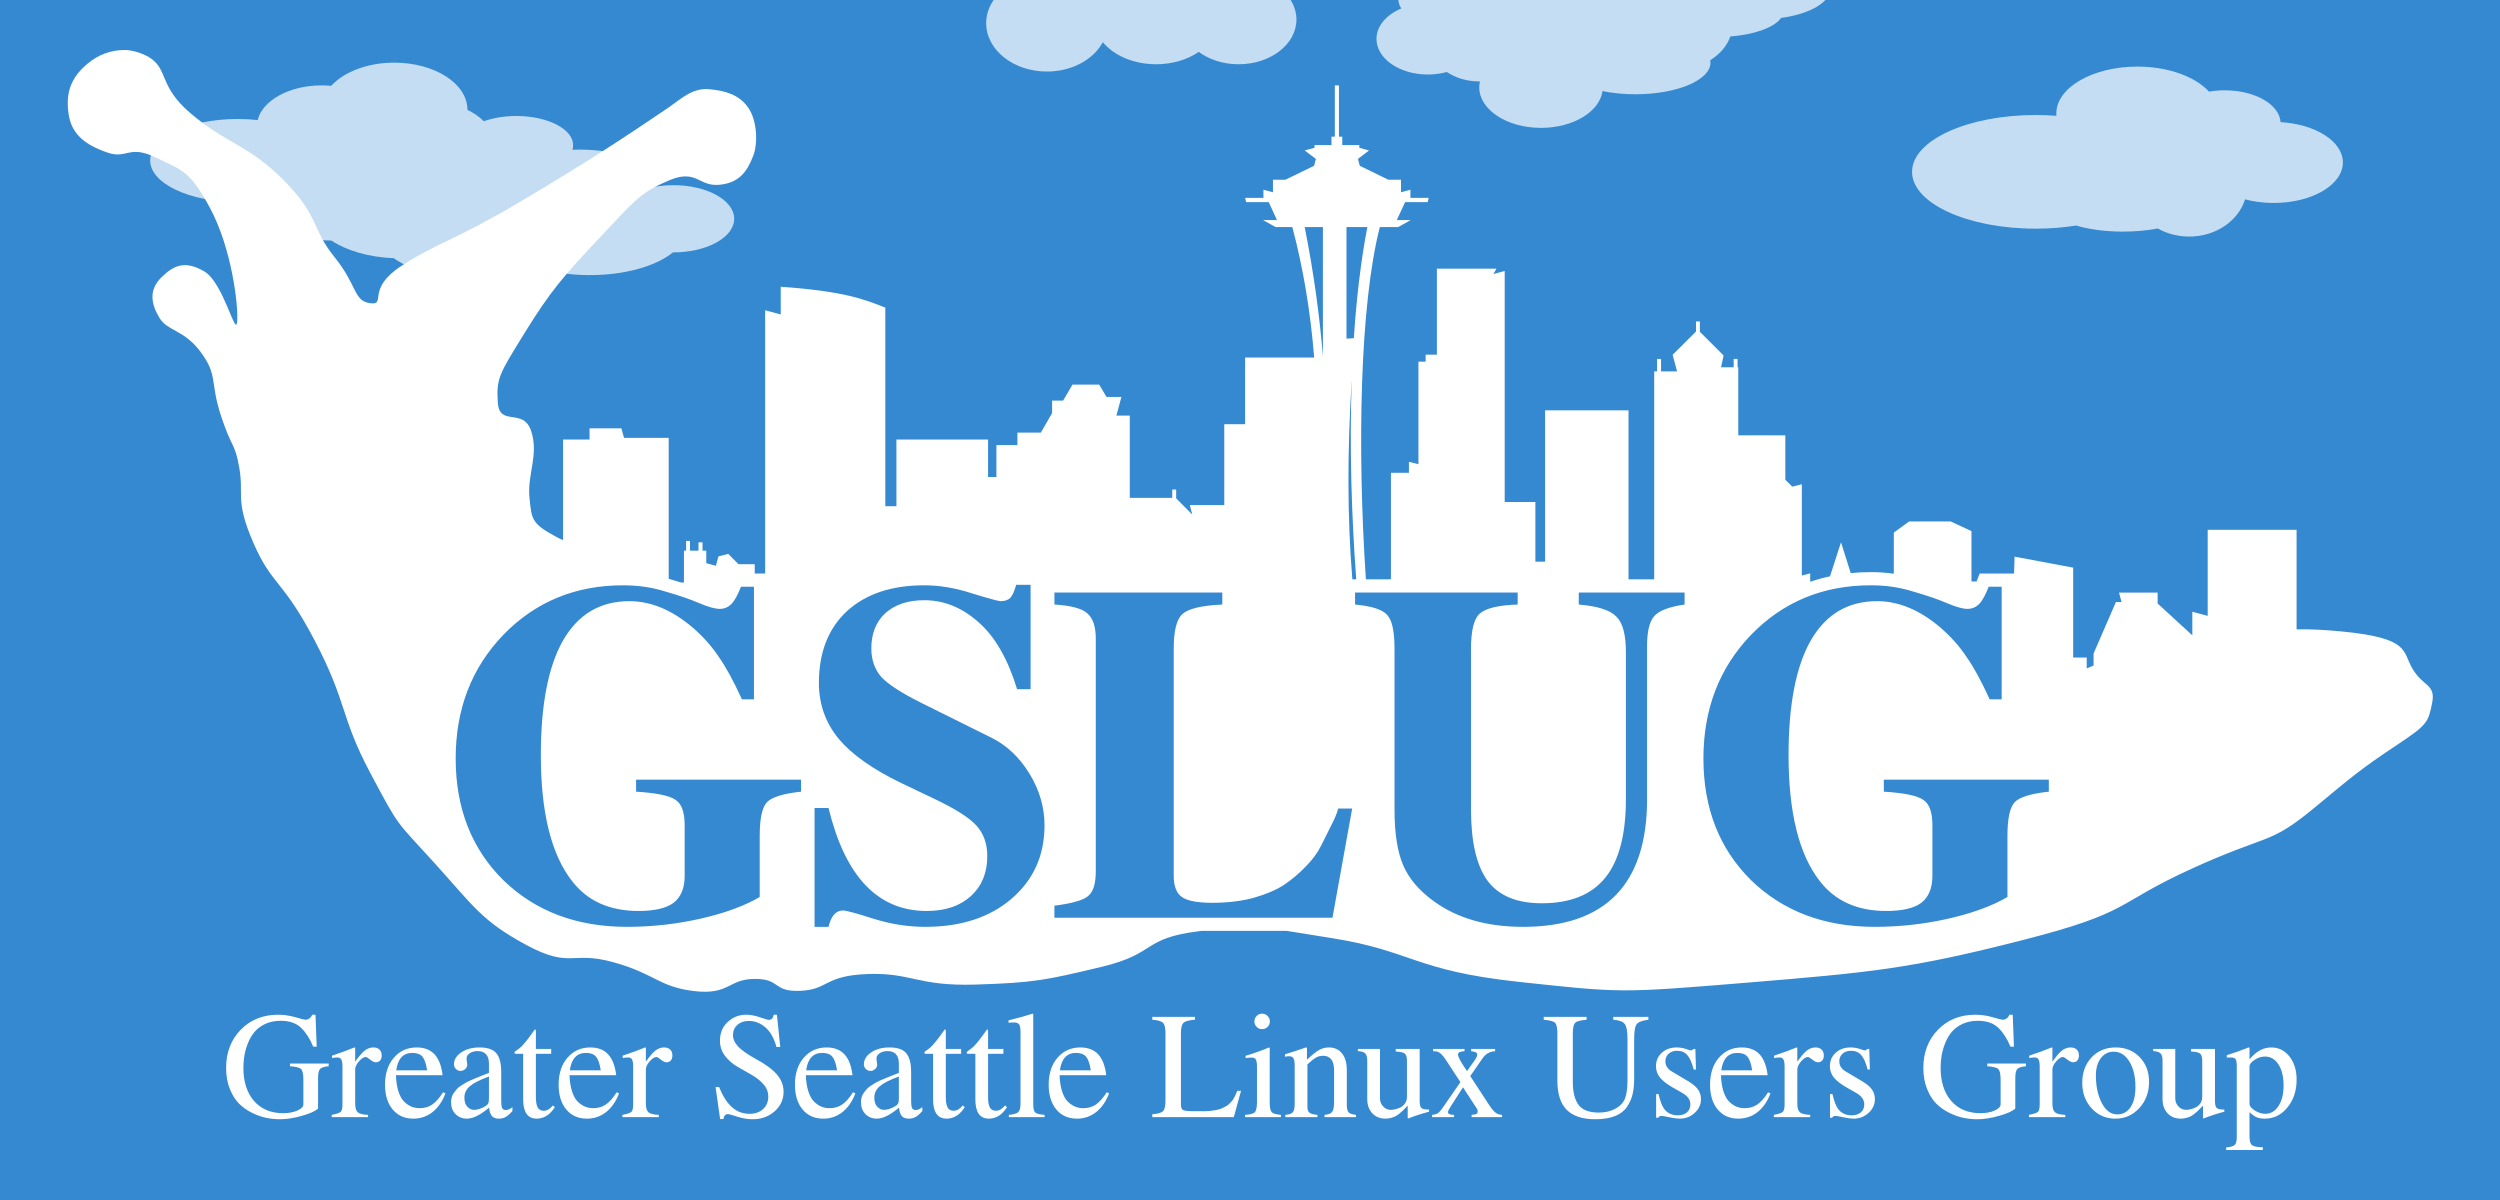
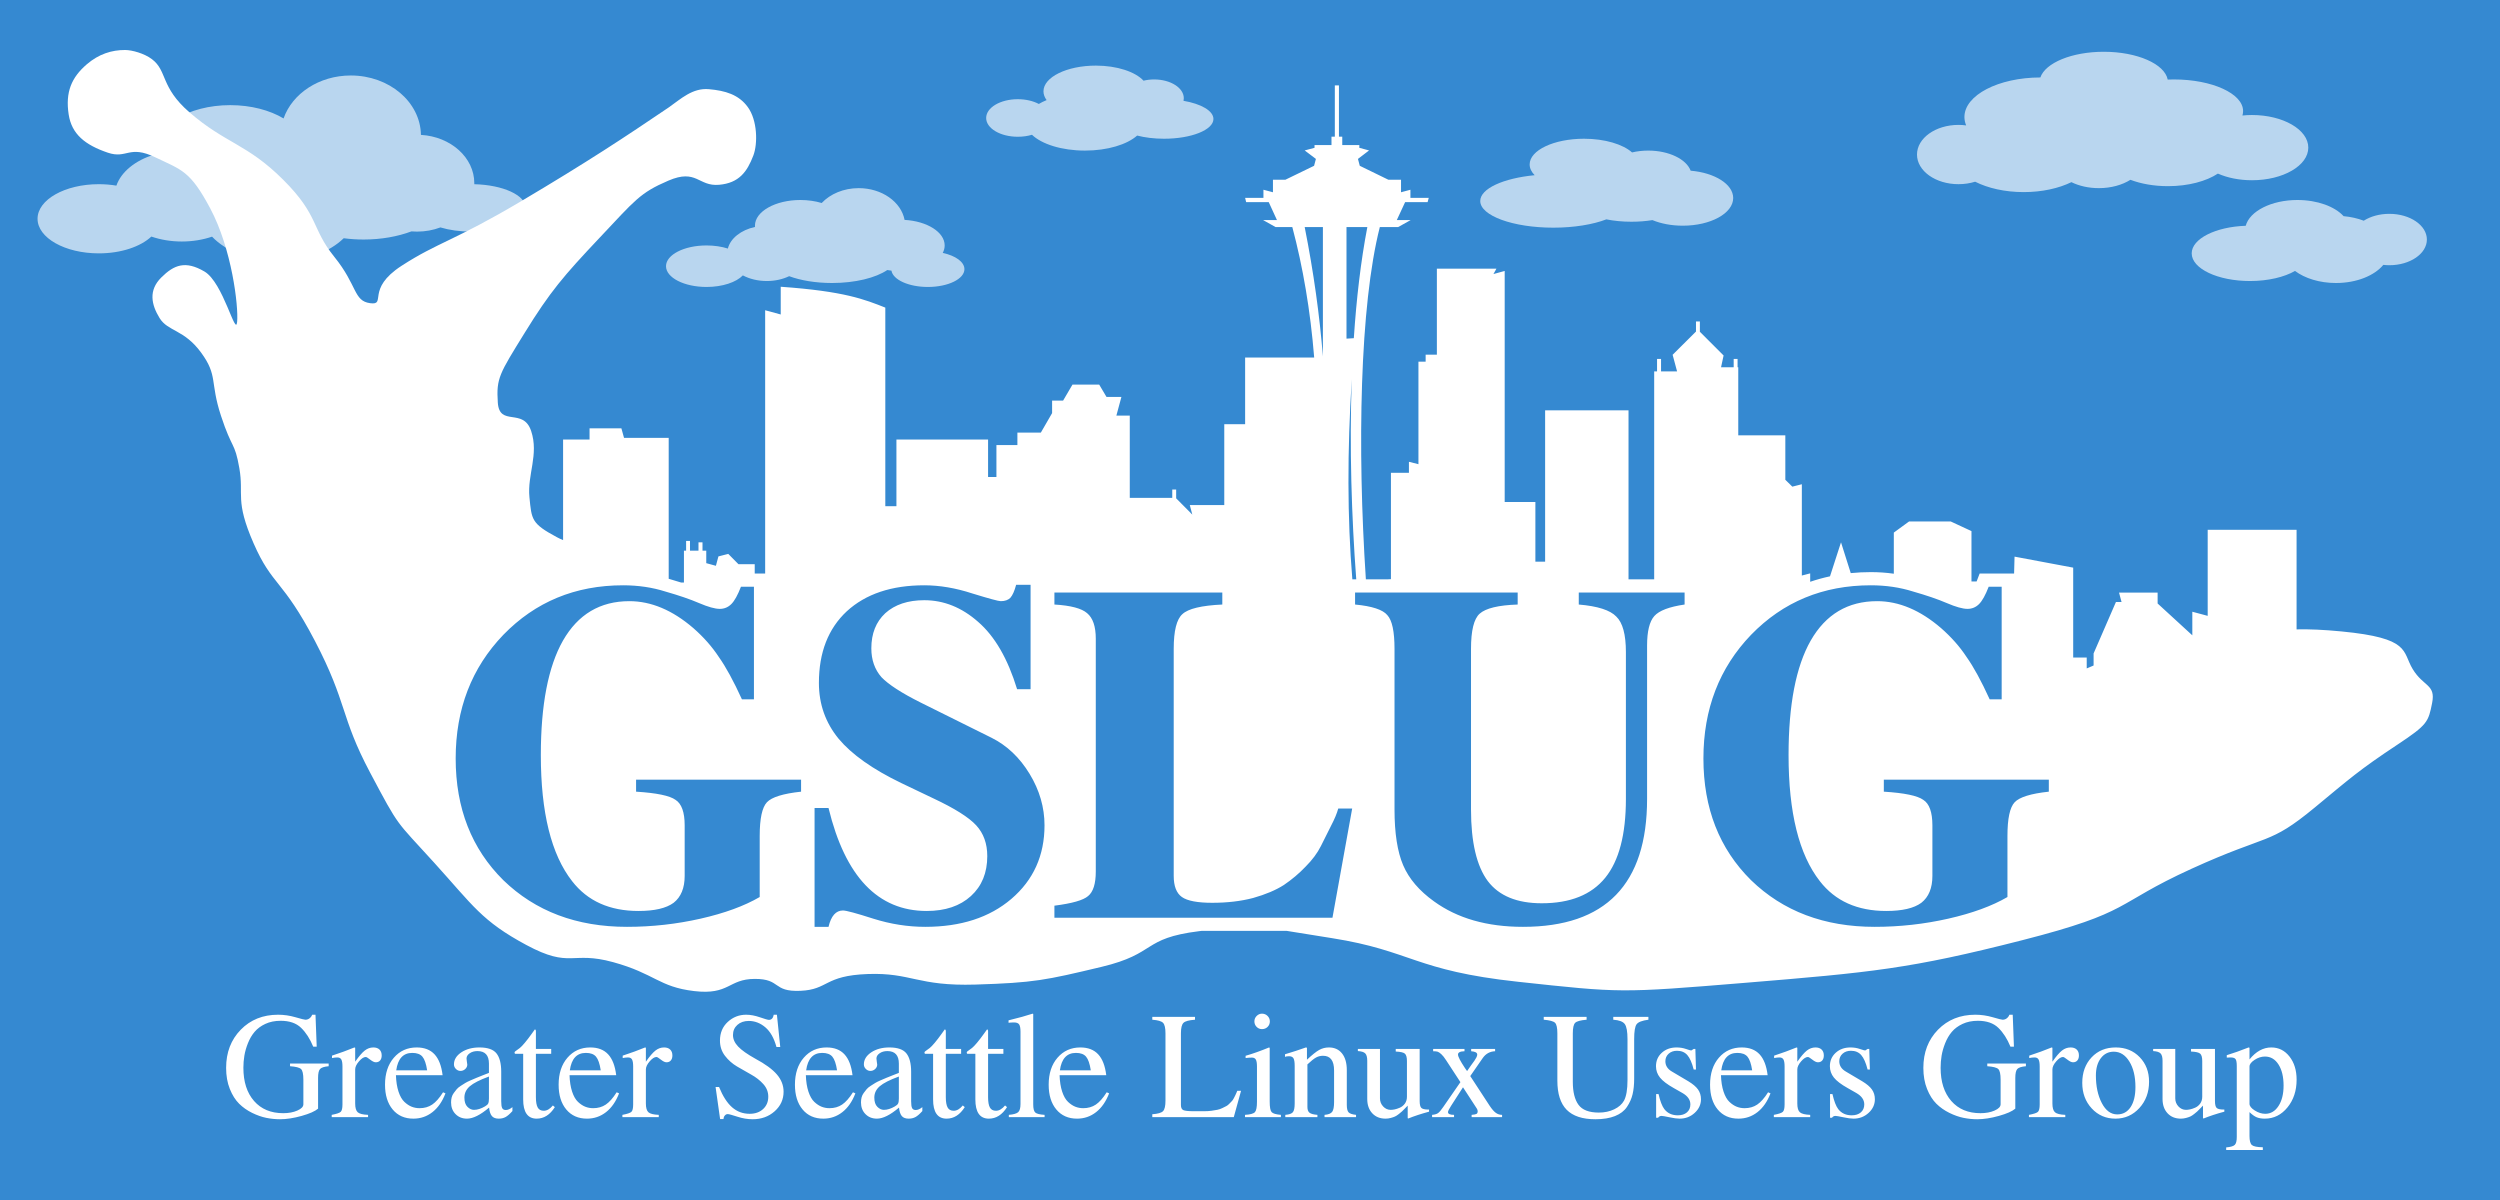
<svg xmlns="http://www.w3.org/2000/svg" width="4500" height="2160" id="svg2398" version="1.0" style="display:inline">
  <defs id="defs2400">
    <linearGradient id="linearGradient3659">
      <stop style="stop-color:#68b817;stop-opacity:0;" offset="0" id="stop3661" />
      <stop style="stop-color:#e16b50;stop-opacity:1;" offset="1" id="stop3663" />
    </linearGradient>
    <linearGradient id="linearGradient3783">
      <stop style="stop-color:#1b081f;stop-opacity:1;" offset="0" id="stop3785" />
      <stop style="stop-color:#481e31;stop-opacity:1;" offset="1" id="stop3787" />
    </linearGradient>
    <linearGradient id="linearGradient3773">
      <stop style="stop-color:#ffffff;stop-opacity:0.217;" offset="0" id="stop3775" />
      <stop style="stop-color:#ffffff;stop-opacity:0.631;" offset="1" id="stop3777" />
    </linearGradient>
  </defs>
  <g id="layer5" style="display:inline">
    <rect style="fill:#3589d1;fill-opacity:1;stroke:none" id="rect2853" width="4500" height="2160" x="0" y="-1.5258789e-05" />
  </g>
-   <g id="layer1">
-     <path style="fill:#ffffff;fill-opacity:0.713;stroke:none" d="m 706.281,112.781 c -46.965,0.764 -87.793,17.335 -110.125,41.719 -5.617,-0.527 -11.37,-0.812 -17.219,-0.812 -58.241,0 -106.497,27.068 -115.125,62.438 -11.582,-1.288 -23.622,-1.969 -36.031,-1.969 -86.936,0 -157.438,33.43 -157.438,74.688 0,41.258 70.502,74.719 157.438,74.719 12.879,0 25.363,-0.74 37.344,-2.125 7.637,40.171 63.444,71.376 131.219,71.5 27.664,18.169 67.576,30.129 112.438,31.781 34.275,23.913 88.431,39.344 149.406,39.344 43.072,0 82.767,-7.704 114.438,-20.656 26.038,7.478 56.556,11.781 89.219,11.781 63.862,0 119.638,-16.45 149.469,-40.906 0.283,0.001 0.561,0 0.844,0 60.413,0 109.375,-27.101 109.375,-60.5 0,-33.399 -48.962,-60.469 -109.375,-60.469 -19.242,0 -37.323,2.771 -53.031,7.594 8.325,-6.588 13,-13.989 13,-21.812 0,-27.505 -57.719,-49.812 -128.938,-49.812 -4.324,0 -8.598,0.089 -12.812,0.25 0.825,-2.684 1.25,-5.447 1.25,-8.25 0,-28.979 -45.798,-52.469 -102.281,-52.469 -21.759,0 -41.922,3.495 -58.5,9.438 -7.664,-7.827 -17.693,-14.792 -29.531,-20.531 0.001,-0.156 0,-0.313 0,-0.469 0,-46.66 -58.933,-84.469 -131.625,-84.469 -1.136,0 -2.277,-0.018 -3.406,0 z" id="path3666" />
-     <path style="fill:#ffffff;fill-opacity:0.713;stroke:none" d="m 2078.125,-49.08 c -43.74,0.815 -81.231,20.062 -98.688,47.566 C 1960.576,-27.697 1925.139,-45.33 1884.5,-45.33 c -60.413,0 -109.406,38.957 -109.406,87.039 0,48.082 48.993,87.072 109.406,87.072 45.148,0 83.889,-21.792 100.594,-52.862 19.635,23.837 55.264,39.737 95.937,39.737 29.652,0 56.614,-8.445 76.656,-22.27 18.68,13.811 43.967,22.27 71.844,22.27 57.466,0 104.063,-36.03 104.063,-80.493 0,-44.463 -46.597,-80.493 -104.063,-80.493 -26.591,0 -50.825,7.696 -69.219,20.395 -20.282,-14.932 -48.309,-24.145 -79.281,-24.145 -0.967,0 -1.945,-0.018 -2.906,0 z" id="path3692" />
-     <path style="fill:#ffffff;fill-opacity:0.713;stroke:none" d="m 2813.844,-107.781 c -64.39,0 -119.598,26.894 -142.906,65.156 -16.363,-8.449 -37.968,-13.594 -61.656,-13.594 -51.081,0 -92.469,23.905 -92.469,53.375 0,6.365 1.925,12.465 5.469,18.125 -26.747,11.222 -44.625,31.579 -44.625,54.812 0,35.364 41.419,64.031 92.5,64.031 12.056,0 23.564,-1.626 34.125,-4.531 15.454,10.538 35.913,16.969 58.375,16.969 0.4,0 0.789,-0.027 1.188,-0.031 -0.783,3.492 -1.188,7.053 -1.188,10.688 0,40.275 49.761,72.938 111.156,72.938 57.948,0 105.525,-29.088 110.688,-66.219 17.873,3.67 37.964,5.75 59.188,5.75 74.657,0 135.156,-25.472 135.156,-56.906 0,-1.484 -0.11,-2.982 -0.375,-4.438 17.424,-10.834 30.287,-25.695 36.094,-42.688 44.023,-3.359 79.402,-16.424 91.469,-33.406 51.881,-6.867 89.813,-28.726 89.813,-54.656 0,-31.434 -55.737,-56.906 -124.5,-56.906 -62.195,0 -113.722,20.82 -123,48.062 -12.063,-3.49 -25.152,-5.375 -38.844,-5.375 -16.439,0 -32.037,2.753 -46,7.688 -17.444,-45.378 -77.829,-78.844 -149.656,-78.844 z" id="path3700" />
-     <path style="fill:#ffffff;fill-opacity:0.713;stroke:none" d="m 3847.219,119.875 c -80.551,0 -145.844,37.84 -145.844,84.5 0,1.384 0.074,2.757 0.188,4.125 -12.203,-0.955 -24.737,-1.469 -37.531,-1.469 -122.79,0 -222.344,45.798 -222.344,102.281 0,56.484 99.553,102.281 222.344,102.281 25.492,0 49.976,-1.992 72.781,-5.625 23.484,6.852 52.797,10.938 84.625,10.938 22.512,0 43.763,-2.04 62.594,-5.656 16.287,9.218 35.729,14.562 56.594,14.562 48.07,0 88.493,-28.415 100.438,-67.031 15.732,4.206 33.202,6.562 51.625,6.562 68.763,0 124.5,-32.662 124.5,-72.938 0,-37.833 -49.194,-68.929 -112.156,-72.562 -2.055,-31.833 -46.184,-57.281 -100.375,-57.281 -9.852,0 -19.378,0.871 -28.375,2.438 -24.439,-26.825 -73.06,-45.125 -129.062,-45.125 z" id="path3720" />
+   <g id="layer1" style="opacity:1">
+     <path style="fill:#ffffff;fill-opacity:0.655;stroke:none" d="M 631.438 135.875 C 574.304 135.875 526.027 168.491 510.438 213.219 C 485.722 198.388 451.835 189.25 414.438 189.25 C 338.798 189.25 277.469 226.674 277.469 272.844 C 277.469 274.647 277.566 276.444 277.75 278.219 C 243.808 288.538 218.161 309.138 209.5 334.156 C 199.477 332.464 188.873 331.531 177.875 331.531 C 116.971 331.531 67.594 359.4 67.594 393.781 C 67.594 428.163 116.971 456.062 177.875 456.062 C 218.024 456.062 253.152 443.917 272.438 425.812 C 288.9 431.489 307.536 434.719 327.281 434.719 C 346.851 434.719 365.332 431.551 381.688 425.969 C 406.976 452.617 451.229 470.281 501.594 470.281 C 550.151 470.281 593.01 453.873 618.688 428.812 C 630.201 430.345 642.195 431.156 654.531 431.156 C 686.32 431.156 715.902 425.751 740.594 416.5 C 743.881 416.767 747.223 416.906 750.594 416.906 C 765.606 416.906 779.883 414.215 792.75 409.344 C 808.552 414.124 827.723 416.906 848.406 416.906 C 902.434 416.906 946.25 397.795 946.25 374.219 C 946.25 351.421 905.274 332.799 853.719 331.594 C 853.734 330.98 853.75 330.366 853.75 329.75 C 853.75 283.63 811.354 245.892 757.688 242.812 C 756.707 183.617 700.57 135.875 631.438 135.875 z " id="path3627" />
+     <path style="fill:#ffffff;fill-opacity:0.655;stroke:none" d="M 1545.656 338.656 C 1518.475 338.656 1494.33 349.162 1479.062 365.406 C 1467.623 361.969 1454.578 360 1440.719 360 C 1395.532 360 1358.906 380.71 1358.906 406.25 C 1358.906 407.006 1358.937 407.752 1359 408.5 C 1333.905 413.991 1314.767 428.954 1310.156 447.406 C 1299 443.858 1285.848 441.812 1271.75 441.812 C 1231.475 441.812 1198.812 458.527 1198.812 479.156 C 1198.812 499.785 1231.475 516.531 1271.75 516.531 C 1300.451 516.531 1325.256 508.034 1337.156 495.688 C 1349.113 502.064 1364.058 505.844 1380.25 505.844 C 1395.178 505.844 1409.027 502.625 1420.469 497.125 C 1441.104 504.769 1468.078 509.406 1497.625 509.406 C 1539.548 509.406 1576.327 500.088 1597.094 486.062 C 1599.55 486.493 1602.044 486.862 1604.594 487.156 C 1607.364 503.598 1635.645 516.531 1670.156 516.531 C 1706.502 516.531 1735.969 502.182 1735.969 484.5 C 1735.969 471.458 1719.935 460.241 1696.938 455.25 C 1699.17 450.997 1700.406 446.487 1700.406 441.812 C 1700.406 417.813 1668.744 398.106 1628.25 395.812 C 1622.052 363.432 1587.442 338.656 1545.656 338.656 z " id="path3645" />
+     <path style="fill:#ffffff;fill-opacity:0.655;stroke:none" d="M 1972.531 118.094 C 1920.468 118.094 1878.25 138.803 1878.25 164.344 C 1878.25 169.904 1880.239 175.249 1883.906 180.188 C 1878.797 182.287 1874.088 184.601 1869.875 187.125 C 1859.815 181.799 1846.571 178.562 1832.031 178.562 C 1800.597 178.562 1775.094 193.711 1775.094 212.375 C 1775.094 231.039 1800.597 246.156 1832.031 246.156 C 1841.219 246.156 1849.88 244.889 1857.562 242.594 C 1875.1 259.474 1911.224 271.062 1952.969 271.062 C 1993.54 271.062 2028.823 260.112 2046.875 244 C 2060.803 247.621 2077.401 249.719 2095.25 249.719 C 2144.366 249.719 2184.188 233.803 2184.188 214.156 C 2184.188 199.49 2161.995 186.911 2130.312 181.469 C 2130.647 179.939 2130.844 178.4 2130.844 176.812 C 2130.844 158.148 2106.939 143 2077.469 143 C 2070.738 143 2064.305 143.81 2058.375 145.25 C 2043.552 129.242 2010.706 118.094 1972.531 118.094 z " id="path3667" />
+     <path style="fill:#ffffff;fill-opacity:0.655;stroke:none" d="M 2851.188 249.719 C 2797.16 249.719 2753.375 270.428 2753.375 295.969 C 2753.375 302.896 2756.6 309.476 2762.375 315.375 C 2706.001 320.804 2664.438 339.506 2664.438 361.781 C 2664.438 388.304 2723.37 409.812 2796.062 409.812 C 2833.619 409.812 2867.457 404.05 2891.438 394.844 C 2905.029 397.575 2920.348 399.125 2936.562 399.125 C 2949.933 399.125 2962.687 398.085 2974.375 396.188 C 2989.579 402.503 3008.528 406.25 3029.062 406.25 C 3079.161 406.25 3119.75 383.943 3119.75 356.438 C 3119.75 331.571 3086.575 310.976 3043.188 307.25 C 3035.411 286.55 3004.184 271.062 2966.812 271.062 C 2956.521 271.062 2946.688 272.242 2937.688 274.375 C 2921.275 259.723 2888.702 249.719 2851.188 249.719 z " id="path3677" />
+     <path style="fill:#ffffff;fill-opacity:0.655;stroke:none" d="M 3786.75 93.188 C 3729.259 93.188 3681.587 113.222 3672.656 139.438 C 3597.147 139.517 3535.969 171.35 3535.969 210.594 C 3535.969 215.796 3537.053 220.865 3539.094 225.75 C 3534.62 225.153 3529.998 224.812 3525.281 224.812 C 3484.024 224.812 3450.594 248.718 3450.594 278.188 C 3450.594 307.657 3484.024 331.531 3525.281 331.531 C 3535.936 331.531 3546.079 329.934 3555.25 327.062 C 3578.141 338.661 3608.869 345.781 3642.688 345.781 C 3675.72 345.781 3705.818 338.999 3728.531 327.875 C 3742.247 334.645 3759.348 338.656 3777.875 338.656 C 3799.988 338.656 3820.025 332.921 3834.75 323.625 C 3853.657 330.834 3877.055 335.094 3902.375 335.094 C 3938.881 335.094 3971.357 326.247 3992.188 312.469 C 4009.225 319.983 4030.491 324.438 4053.562 324.438 C 4109.555 324.438 4154.938 298.135 4154.938 265.719 C 4154.938 233.302 4109.555 207.031 4053.562 207.031 C 4047.689 207.031 4041.943 207.351 4036.344 207.906 C 4037.146 205.296 4037.562 202.617 4037.562 199.906 C 4037.562 168.472 3981.794 143 3913.031 143 C 3909.265 143 3905.556 143.1 3901.875 143.25 C 3896.497 115.18 3847.009 93.188 3786.75 93.188 z " id="path3781" />
+     <path style="fill:#ffffff;fill-opacity:0.655;stroke:none" d="M 4135.375 360 C 4088.395 360 4049.44 380.106 4042.281 406.406 C 3987.933 408.284 3945.062 429.791 3945.062 456.062 C 3945.062 483.568 3992.043 505.844 4050 505.844 C 4082.635 505.844 4111.784 498.776 4131.031 487.688 C 4148.65 500.958 4175.131 509.406 4204.75 509.406 C 4241.834 509.406 4273.963 496.156 4289.969 476.781 C 4293.493 477.169 4297.096 477.406 4300.781 477.406 C 4338.11 477.406 4368.375 456.697 4368.375 431.156 C 4368.375 405.616 4338.11 384.906 4300.781 384.906 C 4282.991 384.906 4266.819 389.594 4254.75 397.281 C 4243.903 393.11 4231.62 390.279 4218.5 389.094 C 4202.607 371.77 4171.34 360 4135.375 360 z " id="path3809" />
  </g>
  <g id="layer3" style="display:inline">
    <path style="fill:#ffffff;fill-opacity:1;fill-rule:evenodd;stroke:none" d="m 225.219,90 c -24.003,-0.089 -47.388,7.162 -69.062,25.812 -27.421,23.595 -38.746,49.903 -32.531,90.312 5.414,35.201 29.293,54.749 70.5,68.719 34.61,11.733 37.75,-14.617 85.531,8.375 47.781,22.992 62.518,23.996 98.688,91.75 38.936,72.936 51.11,175.988 48.5,204.406 -2.61,28.418 -24.783,-70.763 -58.938,-90.719 -34.154,-19.955 -54.523,-12.148 -77.688,10.906 -23.164,23.054 -17.901,48.7 -2.938,73 14.963,24.3 44.083,20.224 74.719,62.125 30.635,41.901 15.592,52.263 35.781,113.781 20.189,61.519 24.627,46.057 33.062,94.375 8.435,48.318 -8.454,57.272 25.562,135 34.016,77.728 51.839,63.687 110.5,175.906 58.661,112.22 45.416,135.528 99.25,236.875 53.834,101.347 44.889,84.448 115.188,162.031 70.298,77.584 85.714,105.137 166.031,148.313 80.317,43.174 80.607,10.128 156.125,30.875 75.518,20.747 82.174,44.547 145.938,52.094 63.764,7.547 61.289,-21.789 109.125,-21.906 47.836,-0.117 31.374,23.627 82.219,21.438 50.846,-2.19 42.347,-27.402 121.156,-30.219 78.809,-2.816 88.94,22.184 194.094,18.969 105.155,-3.216 125.949,-7.787 226.531,-31.813 100.582,-24.024 71.99,-51.356 175.781,-64.281 1.535,-0.191 2.825,-0.347 4.312,-0.531 l 153.531,0 c 20.779,3.229 46.616,7.555 81.531,13.094 143.454,22.758 148.456,58.383 334.437,78.469 185.982,20.087 182.754,20.515 409.5,1.875 226.746,-18.64 296.79,-25.151 497.5,-76.437 200.71,-51.287 164.224,-64.318 305.344,-128.688 141.12,-64.369 138.549,-41.407 222.094,-110.406 62.588,-51.692 79.46,-67.263 149.094,-113.344 54.046,-35.765 55.342,-40.764 62.125,-74.719 6.783,-33.954 -15.633,-29.158 -34.969,-61.094 -19.336,-31.937 -2.889,-55.697 -128.344,-67.781 -32.248,-3.106 -57.654,-4.189 -80.656,-3.688 l 0,-179.188 -160,0 0,154.844 -27.656,-7.406 0,42.469 -62.469,-57.313 0,-19.594 -69.469,0 4.531,16.906 -10.094,0 -40.219,92.594 0,21.719 c -4.391,1.771 -8.486,3.54 -12.375,5.281 l 0,-19.594 -24.344,0 0,-161.844 -105.562,-19.812 -0.812,30.469 -22.375,0 -23.375,0 -16.281,0 -5.469,14.281 -9.219,0 0,-90.719 -37.312,-17.312 -75.063,0 -27.406,20 0,74.031 c -13.438,-1.919 -27.231,-2.875 -41.375,-2.875 -12.28,10e-5 -24.327,0.607 -36.156,1.781 L 3313.812,976.156 3294,1037.375 c -12.172,2.611 -24.069,5.894 -35.656,9.844 l 0,-15.156 -15.031,3.906 0,-164.344 -17.125,4.344 -12.594,-12.375 0,-80 -84.719,0 0,-122.469 -1.25,0 0,-15.062 -7,0 0,15.062 -22.75,0 4.594,-21.25 -42.688,-42.688 0,-18.562 -7,0 0,18.156 -42.062,41.844 8.031,29.906 -28.875,0 0,-22.469 -7.188,0 0,22.469 -5.156,0 0,374.25 -46.187,0 0,-304.156 -150.125,0 0,272.406 -17.531,0 0,-107.437 -55.25,0 0,-415.875 -20.219,5.562 5.375,-9.688 -107.219,0 0,154.844 -20.219,0 0,12.562 -12.969,0 0,184.562 -17.125,-4.344 0,19.781 -32.375,0 0,191.469 c -1.834,0.094 -3.662,0.197 -5.469,0.312 l -39.656,0 c -15.639,-236.297 -10.988,-492.313 25.125,-634.062 l 33,0 22.469,-12.562 -24.937,0 15.031,-32.375 40.438,0 2.062,-7.625 -33,0 0,-14.625 -16.906,4.531 0,-22.5 -22.688,0 -51.562,-25.125 -3.281,-12.375 20,-15.281 -17.531,-4.719 0,-4.969 -30.719,0 0,-15.031 -5.969,0 0,-92.375 -7.406,0 0,92.375 -6,0 0,15.031 -30.531,0 0,4.969 -17.719,4.719 20.188,15.281 -3.281,12.375 -51.75,25.125 -22.281,0 0,22.5 -17.125,-4.531 0,14.625 -32.969,0 1.844,7.625 40.625,0 14.844,32.375 -24.937,0 22.469,12.562 30.094,0 c 19.16,71.961 32.521,150.198 39.375,234.875 l -124.312,0 0,120 -37.531,0 0,145.562 -62.062,0 4.531,17.125 L 2117.094,897 l 0,-15.875 -7.031,0 0,15.031 -76.469,0 0,-148.031 -24.125,0 9.062,-33.625 -26.812,0 -13.188,-22.25 -48.062,0 -16.906,28.875 -19.781,0 0,22.469 -20.219,35.031 -42.25,0 0,22.5 -37.75,0 0,57.531 -15.031,0 0,-67.438 -164.969,0 0,120 -20,0 0,-357.531 c -37.213,-14.627 -73.088,-29.4 -188.25,-37.531 l 0,49.906 -28.031,-7.625 0,473.969 -18.781,0 0,-16.844 -29.281,0 L 1310.875,997 l -17.719,4.531 -4.531,16.906 -17.344,-4.75 0,-22.469 -6.781,0 0,-15.062 -7.219,0 0,15.062 -15.281,0 0,-17.531 -7,0 0,17.531 -3.906,0 0,57.312 -5.156,0 c -6.683,-2.12 -13.656,-4.239 -21,-6.344 -0.238,-0.068 -0.418,-0.151 -0.656,-0.219 l 0,0.031 c -0.208,-0.065 -0.417,-0.123 -0.625,-0.188 l 0,-253.688 -80.406,0 -4.75,-17.125 -57.312,0 0,20.219 -47.625,0 0,180.969 c -3.501,-1.387 -7.107,-3.062 -10.844,-5.062 -46.391,-24.837 -45.687,-31.537 -49.75,-72.219 -4.063,-40.682 17.289,-76.664 3.062,-119.219 -14.226,-42.555 -57.07,-6.854 -59.969,-51 -2.899,-44.145 2.673,-51.522 48.375,-125.594 45.702,-74.072 69.799,-102.207 134.438,-170.688 64.638,-68.48 72.77,-81.156 124.125,-103.219 51.355,-22.062 53.62,10.77 91.375,7.438 35.908,-3.169 50.467,-23.357 61.688,-52.812 8.02,-21.053 7.422,-63.183 -10.031,-87.094 -16.468,-22.562 -40.526,-29.565 -70.031,-32.188 -29.505,-2.622 -50.695,17.696 -71.75,32.469 -79.856,54.116 -146.287,98.086 -266.625,169.438 -120.338,71.352 -149.713,73.834 -214.75,115.969 -65.037,42.135 -26.268,71.344 -56.531,67.344 -30.264,-4.001 -22.565,-31.479 -64.5,-83.344 -41.935,-51.865 -26.881,-73.783 -92.125,-138.875 -65.244,-65.092 -103.727,-64.93 -168.875,-121.5 C 288.315,156.419 301.552,127.708 273.438,106.469 259.755,96.132 237.792,90.047 225.219,90 z m 2123.219,318.719 32.781,0 0,232.812 c -5.92,-73.882 -16.61,-151.255 -32.781,-232.812 z m 75.25,0 37.531,0 C 2449.36,470.301 2441.551,538.307 2436.875,608.75 l -13.188,0.812 0,-200.844 z m 9.5,273.844 c -4.352,121.875 -0.406,247.653 8.062,360.219 l -2.125,0 -4.906,0 c -9.174,-111.258 -9.13,-231.627 -1.031,-360.219 z m -604.156,370.094 26,0 0,187.906 -24.25,0 c -16.741,-54.84 -40.139,-95.241 -70.156,-121.219 -29.441,-25.976 -61.756,-38.968 -96.969,-38.969 -29.441,6e-4 -52.807,7.789 -70.125,23.375 -16.741,15.587 -25.125,36.665 -25.125,63.219 -10e-5,20.782 6.065,38.084 18.188,51.937 12.7,13.278 36.364,28.589 71,45.906 l 127.281,63.219 c 27.708,13.855 50.511,35.497 68.406,64.938 17.895,29.441 26.843,60.33 26.844,92.656 -4e-4,54.263 -19.919,98.41 -59.75,132.469 -39.254,33.481 -90.924,50.219 -155,50.219 -31.172,0 -62.328,-4.905 -93.5,-14.719 -30.595,-9.813 -48.79,-14.719 -54.562,-14.719 -12.7,0 -21.351,9.81 -25.969,29.438 l -25.125,0 0,-213.875 25.125,0 c 30.018,123.535 88.912,185.312 176.656,185.312 33.481,0 60.029,-8.948 79.656,-26.844 19.627,-17.895 29.437,-41.857 29.438,-71.875 -4e-4,-22.513 -6.63,-40.974 -19.906,-55.406 -13.277,-14.431 -38.963,-30.605 -77.062,-48.5 l -58.031,-27.719 c -51.377,-24.822 -88.895,-51.37 -112.563,-79.656 -23.668,-28.863 -35.5,-62.338 -35.5,-100.438 0,-54.84 16.737,-97.858 50.219,-129.031 34.059,-31.172 80.525,-46.749 139.406,-46.75 27.709,6e-4 56.576,4.906 86.594,14.719 30.017,9.237 47.053,13.844 51.094,13.844 7.504,5e-4 13.271,-2.021 17.312,-6.063 4.04,-4.617 7.488,-12.406 10.375,-23.375 z m -707.469,0.875 c 27.131,6e-4 52.519,3.746 76.188,11.25 24.245,6.928 44.461,13.855 60.625,20.781 16.163,6.928 28.59,10.407 37.25,10.406 8.081,5e-4 15.008,-2.883 20.781,-8.656 5.772,-5.772 11.539,-16.178 17.313,-31.188 l 23.375,0 0,202.625 -21.656,0 c -15.009,-32.904 -28.863,-58.292 -41.562,-76.188 -12.123,-18.472 -27.403,-35.805 -45.875,-51.969 -37.523,-32.326 -75.934,-48.499 -115.188,-48.5 -52.531,5e-4 -92.338,23.665 -119.469,71 -26.554,46.759 -39.844,115.463 -39.844,206.094 -1.9e-4,103.331 18.759,178.962 56.281,226.875 27.709,35.79 67.546,53.688 119.5,53.688 28.863,0 49.941,-4.905 63.219,-14.719 13.277,-10.391 19.906,-26.564 19.906,-48.5 l 0,-90.906 c -4e-4,-23.668 -5.501,-38.979 -16.469,-45.906 -10.391,-7.504 -34.056,-12.409 -71,-14.719 l 0,-21.656 297,0 0,21.656 c -32.327,3.464 -52.81,9.826 -61.469,19.062 -8.66,9.236 -13.001,29.422 -13,60.594 l 0,109.969 c -27.709,16.163 -63.206,29.155 -106.5,38.969 -43.295,9.813 -87.442,14.719 -132.469,14.719 -90.631,0 -164.805,-28.005 -222.531,-84 -57.149,-56.572 -85.75,-129.586 -85.75,-219.062 -3e-5,-88.898 28.601,-163.072 85.75,-222.531 57.726,-59.458 129.581,-89.187 215.594,-89.188 z m 2245.938,0 c 27.131,6e-4 52.519,3.746 76.188,11.25 24.245,6.928 44.461,13.855 60.625,20.781 16.163,6.928 28.559,10.407 37.219,10.406 8.081,5e-4 15.008,-2.883 20.781,-8.656 5.772,-5.772 11.539,-16.178 17.312,-31.188 l 23.375,0 0,202.625 -21.625,0 c -15.009,-32.904 -28.863,-58.292 -41.562,-76.188 -12.123,-18.472 -27.434,-35.805 -45.906,-51.969 -37.523,-32.326 -75.903,-48.499 -115.156,-48.5 -52.531,5e-4 -92.369,23.665 -119.5,71 -26.554,46.759 -39.844,115.463 -39.844,206.094 -10e-5,103.331 18.759,178.962 56.281,226.875 27.708,35.79 67.546,53.688 119.5,53.688 28.863,0 49.941,-4.905 63.219,-14.719 13.277,-10.391 19.906,-26.564 19.906,-48.5 l 0,-90.906 c -4e-4,-23.668 -5.47,-38.979 -16.438,-45.906 -10.391,-7.504 -34.056,-12.409 -71,-14.719 l 0,-21.656 297,0 0,21.656 c -32.327,3.464 -52.842,9.826 -61.5,19.062 -8.66,9.236 -12.969,29.422 -12.969,60.594 l 0,109.969 c -27.709,16.163 -63.206,29.155 -106.5,38.969 -43.295,9.813 -87.474,14.719 -132.5,14.719 -90.631,0 -164.805,-28.005 -222.531,-84 -57.149,-56.572 -85.719,-129.586 -85.719,-219.062 0,-88.898 28.57,-163.072 85.719,-222.531 57.726,-59.458 129.612,-89.187 215.625,-89.188 z m -1469.562,13 302.219,0 0,21.625 c -37.522,1.732 -61.484,7.5 -71.875,17.313 -10.391,9.237 -15.594,30.049 -15.594,62.375 l 0,408.687 c -2e-4,18.473 4.905,31.167 14.719,38.094 9.813,6.927 28.008,10.406 54.563,10.406 27.131,1e-4 51.657,-2.884 73.594,-8.656 22.513,-6.35 40.974,-14.17 55.406,-23.406 14.431,-9.813 27.423,-20.752 38.969,-32.875 12.122,-12.123 21.368,-24.55 27.719,-37.25 6.349,-12.7 12.414,-24.83 18.188,-36.375 6.349,-12.122 10.69,-22.497 13,-31.156 l 25.094,0 -35.5,196.562 -500.5,0 0,-21.656 c 31.75,-4.041 51.966,-9.808 60.625,-17.313 9.236,-7.504 13.844,-22.22 13.844,-44.156 l 0,-419.094 c 0,-21.936 -5.172,-37.247 -15.562,-45.906 -9.814,-8.658 -29.466,-13.861 -58.906,-15.594 l 0,-21.625 z m 541.188,0 292.688,0 0,21.625 c -34.636,1.155 -57.438,6.656 -68.406,16.469 -10.391,9.237 -15.594,30.315 -15.594,63.219 l 0,289.187 c -2e-4,58.881 10.108,101.9 30.312,129.031 20.204,26.554 52.519,39.812 96.969,39.812 51.376,0 89.49,-15.28 114.312,-45.875 24.822,-30.595 37.218,-77.924 37.219,-142 l 0,-264.125 c -5e-4,-31.749 -5.768,-53.094 -17.312,-64.062 -10.969,-11.545 -33.473,-18.769 -67.531,-21.656 l 0,-21.625 190.5,0 0,21.625 c -27.709,4.042 -45.904,10.968 -54.562,20.781 -8.66,9.814 -12.969,27.445 -12.969,52.844 l 0,276.219 c -5e-4,153.552 -74.472,230.312 -223.406,230.312 -64.654,0 -118.047,-15.28 -160.188,-45.875 -26.554,-19.05 -45.047,-40.724 -55.437,-64.969 -10.391,-24.245 -15.594,-57.72 -15.594,-100.438 l 0,-289.187 c -1e-4,-31.172 -4.31,-51.388 -12.969,-60.625 -8.082,-9.813 -27.436,-16.176 -58.031,-19.063 l 0,-21.625 z" id="path3648" />
    <text transform="translate(-123.9414,-376.113)" id="text3666" y="2386.943" x="521.409" style="font-size:272.673px;font-style:normal;font-weight:normal;fill:#ffffff;fill-opacity:1;stroke:none;font-family:Bitstream Vera Sans" xml:space="preserve">
      <tspan style="fill:#ffffff;fill-opacity:1;font-family:FreeSerif" y="2386.943" x="521.409" id="tspan3668">Greater Seattle Linux Users Group</tspan>
    </text>
    <g style="fill:#ffffff;fill-opacity:0;stroke:none;display:inline" transform="matrix(4.74475,0,0,4.74475,229.051,-642.3161)" id="g3758">
      <text xml:space="preserve" style="font-size:30.416px;font-style:normal;font-weight:normal;fill:#ffffff;fill-opacity:0;stroke:none;font-family:Bitstream Vera Sans" x="117.845" y="483.52" id="text3760">
        <tspan id="tspan3762" x="117.845" y="483.52" style="font-size:182.496px;font-weight:bold;fill:#ffffff;fill-opacity:0;stroke:none;font-family:FreeSerif">GSLUG</tspan>
      </text>
      <text id="text3764" y="483.52" x="117.845" style="font-size:30.416px;font-style:normal;font-weight:normal;fill:#ffffff;fill-opacity:0;stroke:none;font-family:Bitstream Vera Sans" xml:space="preserve">
        <tspan style="font-size:182.496px;font-weight:bold;fill:#ffffff;fill-opacity:0;stroke:none;font-family:FreeSerif" y="483.52" x="117.845" id="tspan3766">GSLUG</tspan>
      </text>
    </g>
  </g>
</svg>
